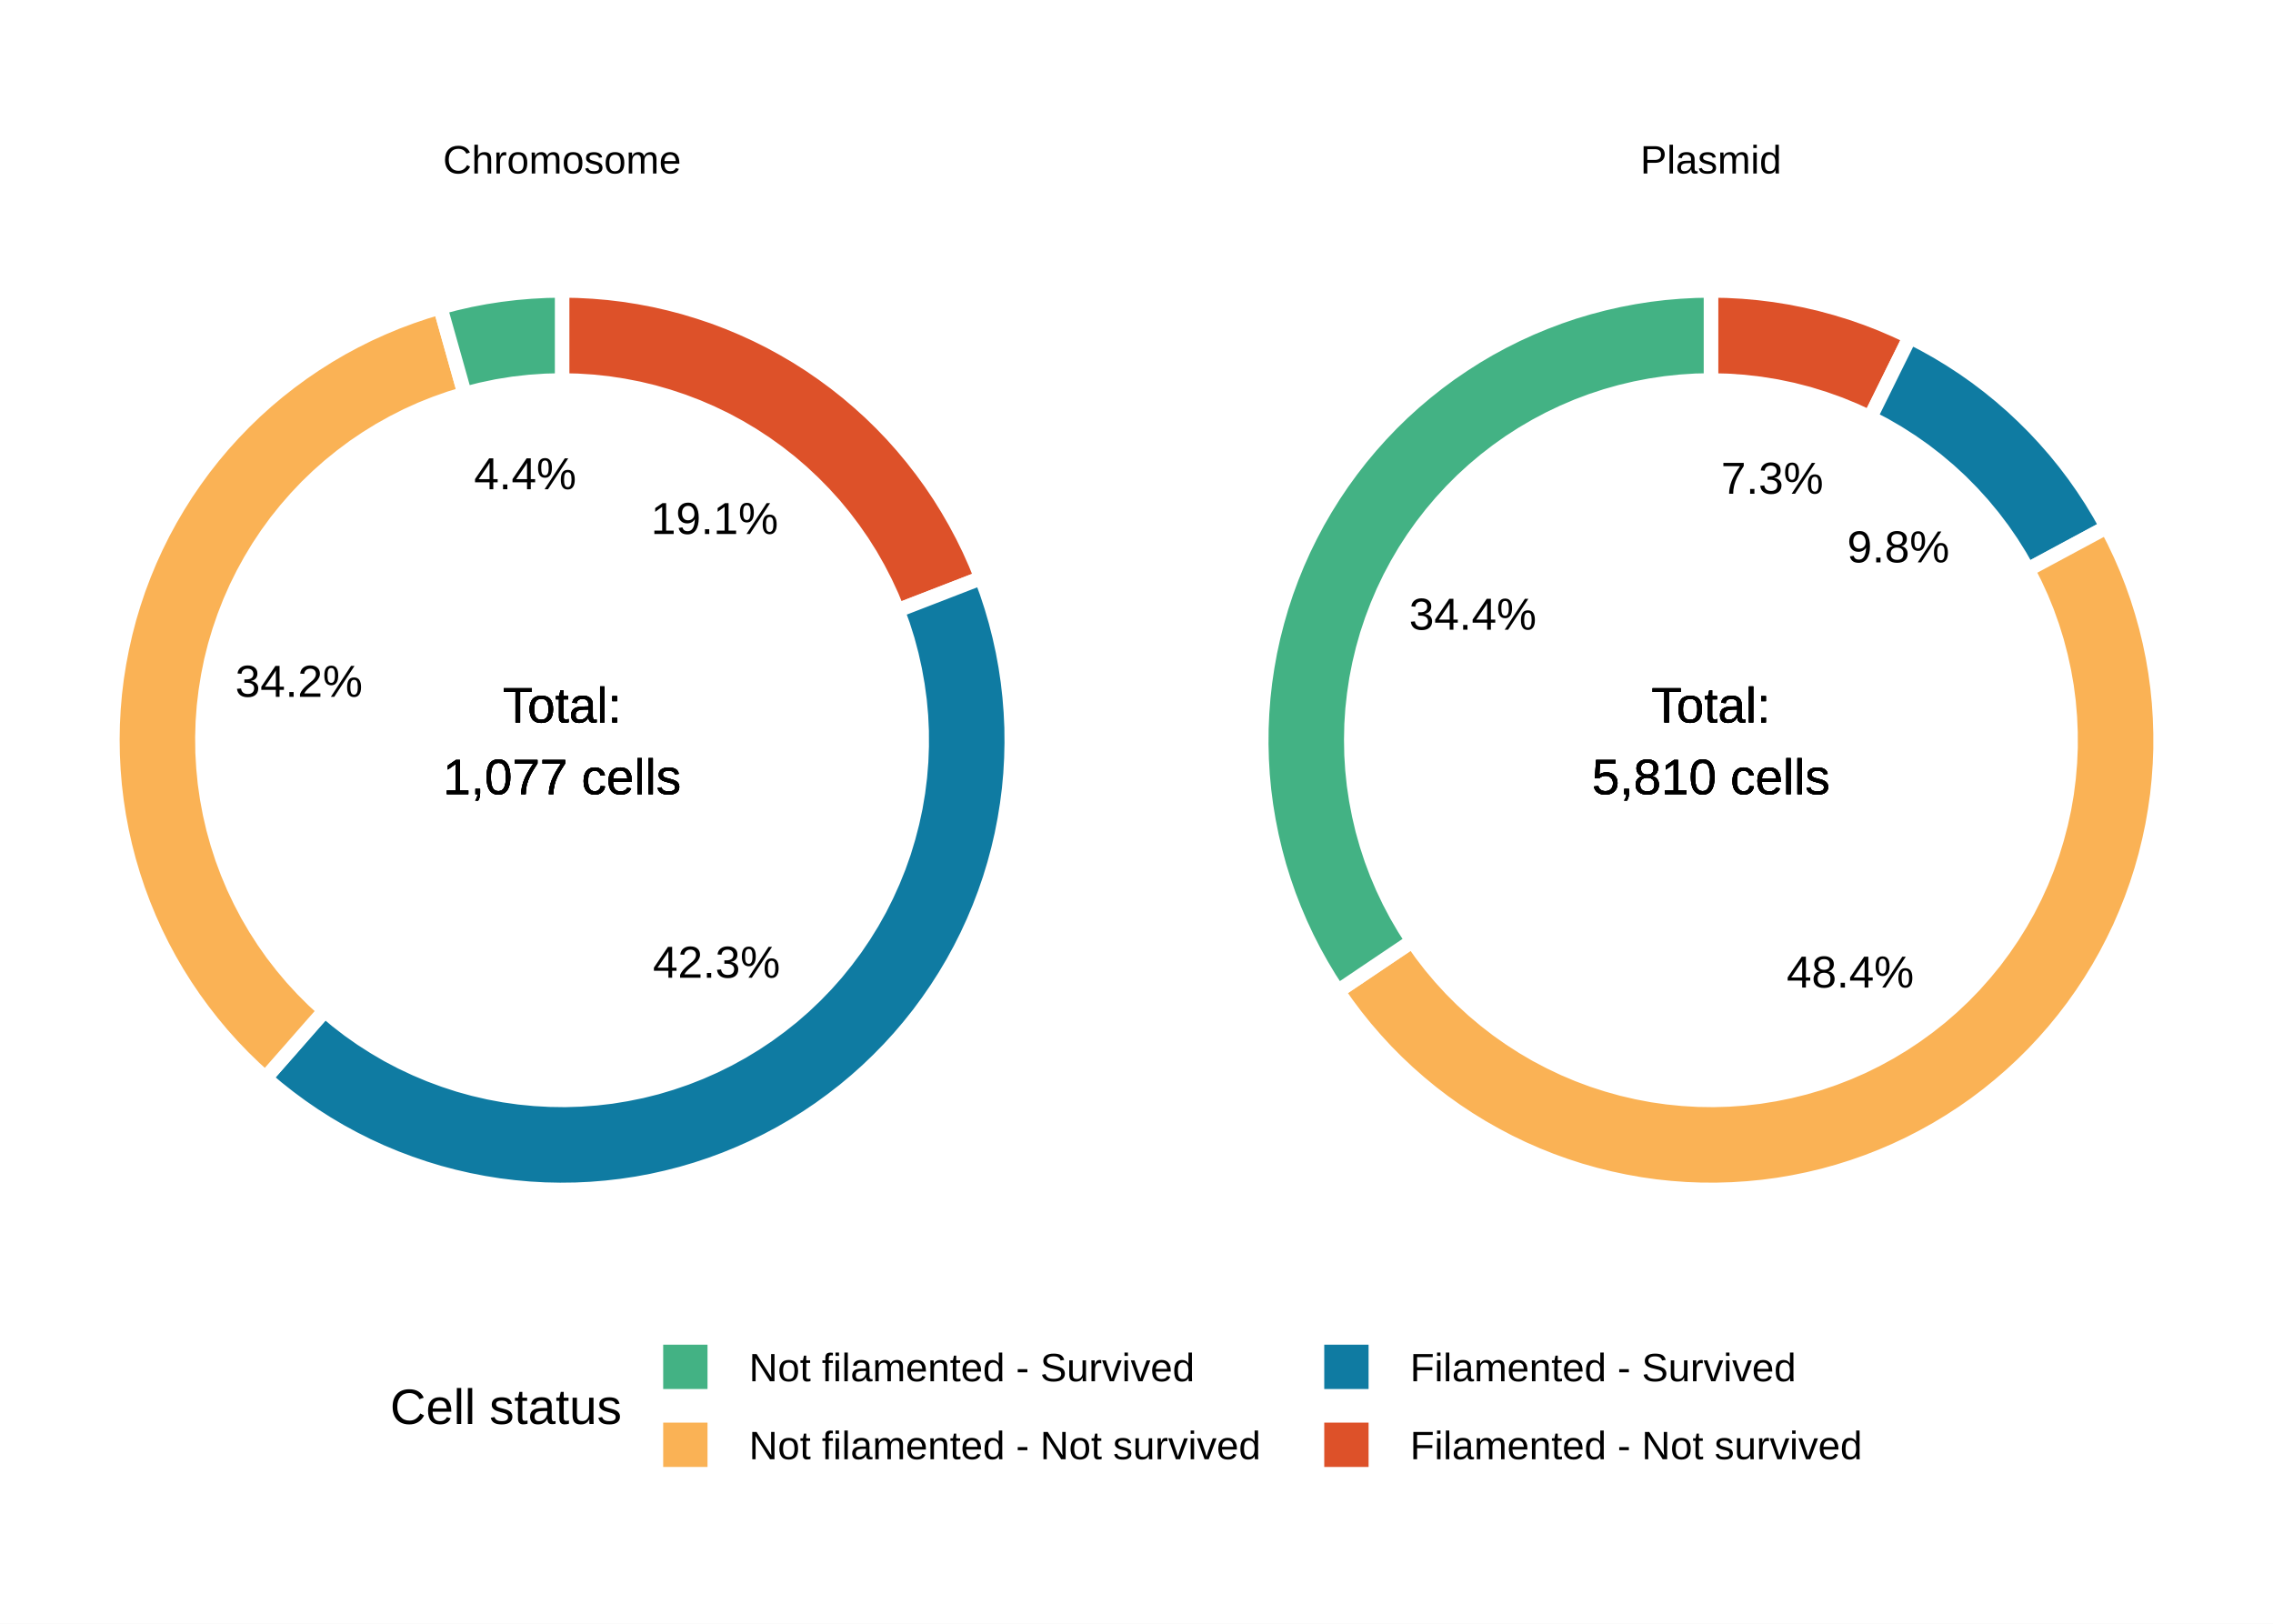
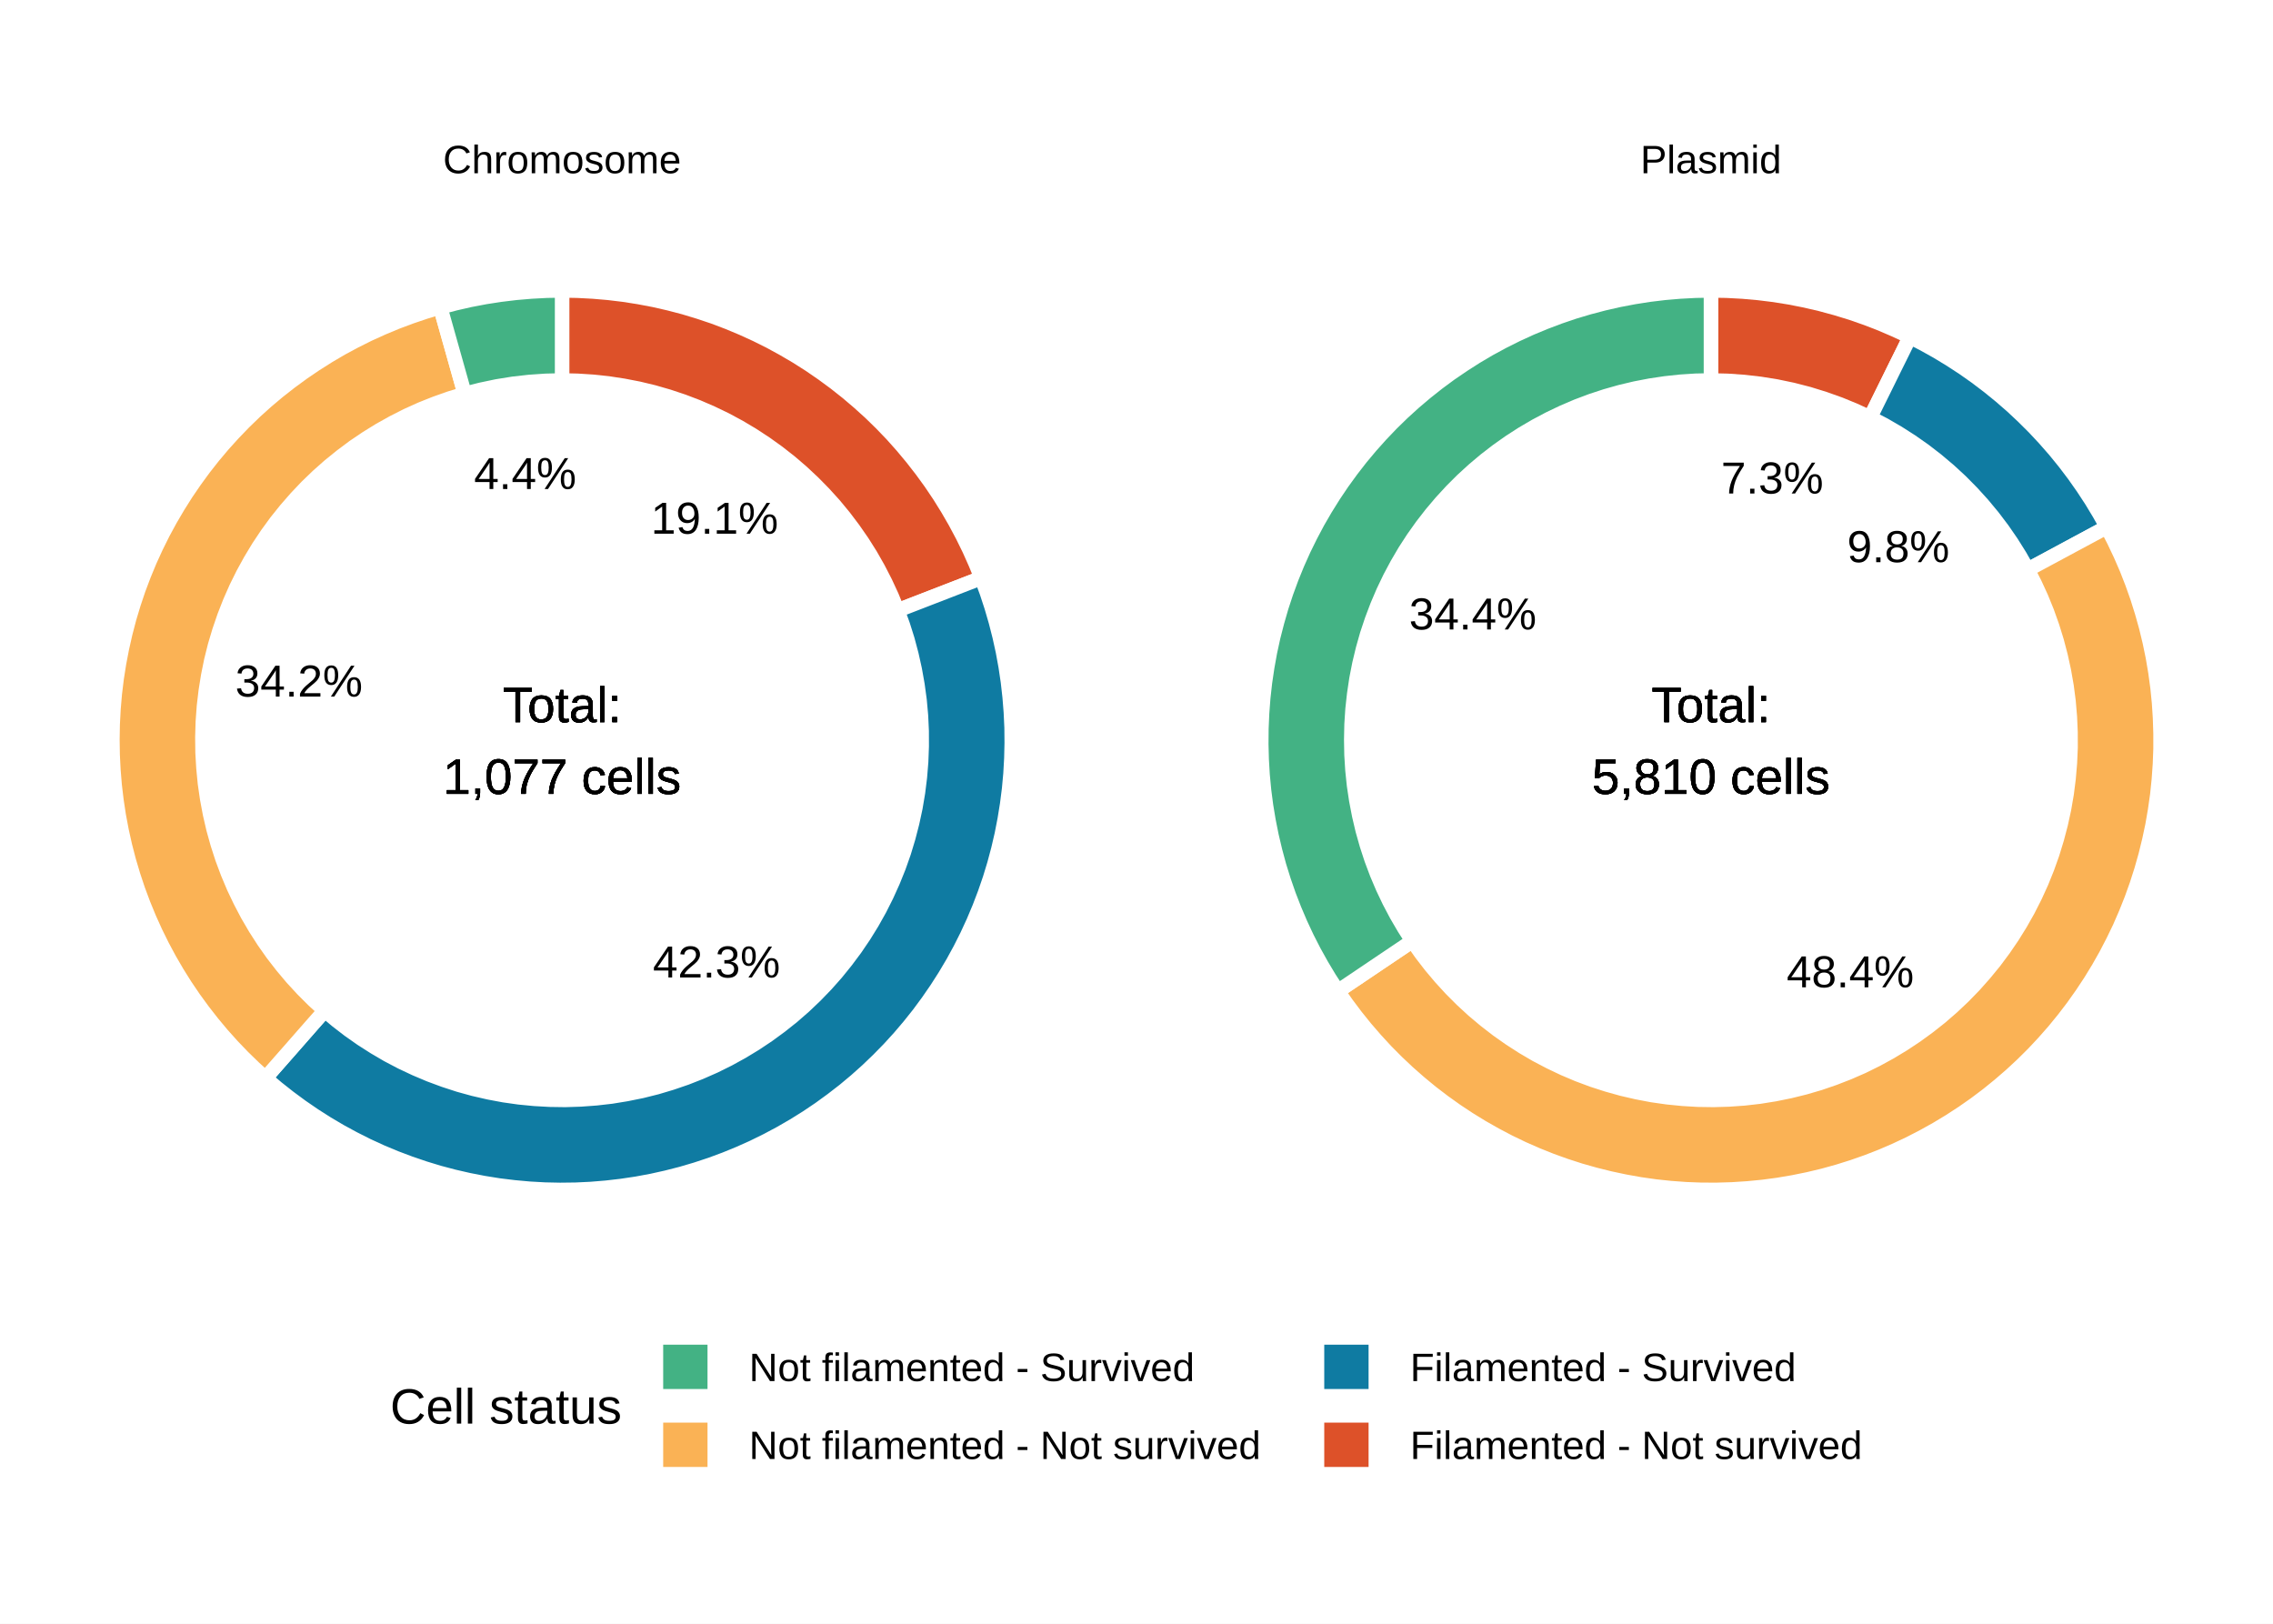
<svg xmlns="http://www.w3.org/2000/svg" class="svglite" width="504.00pt" height="360.00pt" viewBox="0 0 504.00 360.00">
  <defs>
    <style type="text/css">
    .svglite line, .svglite polyline, .svglite polygon, .svglite path, .svglite rect, .svglite circle {
      fill: none;
      stroke: #000000;
      stroke-linecap: round;
      stroke-linejoin: round;
      stroke-miterlimit: 10.00;
    }
    .svglite text {
      white-space: pre;
    }
  </style>
  </defs>
  <rect width="100%" height="100%" style="stroke: none; fill: #FFFFFF;" />
  <defs>
    <clipPath id="cpMC4wMHw1MDQuMDB8MC4wMHwzNjAuMDA=">
      <rect x="0.00" y="0.00" width="504.00" height="360.00" />
    </clipPath>
  </defs>
  <g clip-path="url(#cpMC4wMHw1MDQuMDB8MC4wMHwzNjAuMDA=)">
</g>
  <defs>
    <clipPath id="cpMC4wMHwyNDkuMjZ8MzkuNDh8Mjg4Ljc0">
      <rect x="0.00" y="39.48" width="249.26" height="249.26" />
    </clipPath>
  </defs>
  <g clip-path="url(#cpMC4wMHwyNDkuMjZ8MzkuNDh8Mjg4Ljc0)">
    <polygon points="199.02,135.34 202.74,133.90 206.46,132.46 210.18,131.02 213.90,129.58 217.62,128.14 216.33,124.97 214.94,121.85 213.43,118.77 211.82,115.75 210.11,112.79 208.30,109.88 206.39,107.04 204.38,104.27 202.28,101.57 200.09,98.94 197.81,96.38 195.44,93.91 192.99,91.52 190.45,89.22 187.84,87.00 185.16,84.88 182.40,82.85 179.58,80.91 176.69,79.07 173.74,77.34 170.74,75.70 167.67,74.17 164.56,72.75 161.40,71.43 158.20,70.22 154.95,69.13 151.68,68.14 148.36,67.27 145.03,66.51 141.66,65.87 138.28,65.34 134.88,64.93 131.47,64.64 128.05,64.46 124.63,64.40 124.63,68.39 124.63,72.38 124.63,76.37 124.63,80.35 124.63,84.34 128.05,84.42 131.47,84.64 134.87,85.00 138.26,85.52 141.62,86.17 144.95,86.97 148.24,87.92 151.48,89.00 154.68,90.22 157.82,91.58 160.91,93.07 163.92,94.69 166.86,96.44 169.73,98.32 172.51,100.31 175.20,102.42 177.80,104.65 180.30,106.99 182.70,109.43 185.00,111.97 187.18,114.61 189.24,117.34 191.19,120.15 193.02,123.05 194.71,126.02 196.28,129.06 197.72,132.17 199.02,135.34 " style="stroke-width: 3.20; stroke: #FFFFFF; fill: #DD5129;" />
    <polygon points="72.01,224.05 69.37,227.04 66.74,230.04 64.11,233.04 61.48,236.03 58.85,239.03 61.44,241.23 64.11,243.34 66.85,245.36 69.65,247.28 72.52,249.11 75.45,250.84 78.43,252.46 81.47,253.99 84.56,255.41 87.70,256.72 90.88,257.92 94.10,259.02 97.35,260.01 100.64,260.88 103.95,261.64 107.29,262.29 110.65,262.83 114.02,263.24 117.41,263.55 120.81,263.74 124.21,263.81 127.61,263.77 131.00,263.61 134.39,263.33 137.77,262.94 141.13,262.44 144.47,261.82 147.80,261.08 151.09,260.24 154.35,259.28 157.58,258.21 160.77,257.03 163.92,255.74 167.02,254.35 170.07,252.85 173.07,251.25 176.01,249.55 178.90,247.75 181.72,245.85 184.47,243.85 187.16,241.77 189.77,239.59 192.31,237.32 194.76,234.97 197.14,232.54 199.43,230.03 201.63,227.44 203.75,224.78 205.77,222.04 207.70,219.24 209.53,216.38 211.27,213.45 212.90,210.47 214.43,207.43 215.85,204.35 217.17,201.21 218.38,198.04 219.49,194.82 220.48,191.57 221.36,188.28 222.13,184.97 222.78,181.63 223.32,178.28 223.75,174.90 224.06,171.52 224.25,168.12 224.33,164.72 224.30,161.32 224.14,157.92 223.87,154.53 223.49,151.16 222.99,147.79 222.38,144.45 221.65,141.13 220.81,137.83 219.86,134.57 218.80,131.34 217.62,128.14 213.90,129.58 210.18,131.02 206.46,132.46 202.74,133.90 199.02,135.34 200.19,138.55 201.22,141.82 202.10,145.13 202.84,148.47 203.44,151.84 203.90,155.23 204.21,158.64 204.37,162.05 204.38,165.48 204.25,168.90 203.97,172.31 203.55,175.70 202.98,179.08 202.26,182.42 201.40,185.74 200.41,189.01 199.27,192.24 197.99,195.41 196.58,198.53 195.04,201.59 193.37,204.57 191.57,207.48 189.65,210.31 187.60,213.06 185.45,215.72 183.18,218.28 180.80,220.74 178.32,223.10 175.74,225.35 173.06,227.48 170.30,229.50 167.45,231.40 164.53,233.17 161.53,234.82 158.46,236.34 155.33,237.72 152.15,238.97 148.91,240.08 145.63,241.06 142.31,241.89 138.95,242.57 135.58,243.12 132.18,243.51 128.76,243.76 125.34,243.87 121.92,243.82 118.50,243.63 115.10,243.30 111.71,242.82 108.35,242.19 105.01,241.42 101.71,240.51 98.46,239.45 95.25,238.26 92.10,236.93 89.00,235.47 85.97,233.88 83.02,232.15 80.14,230.31 77.34,228.34 74.63,226.25 72.01,224.05 " style="stroke-width: 3.20; stroke: #FFFFFF; fill: #0F7BA2;" />
    <polygon points="103.03,87.32 101.95,83.48 100.87,79.64 99.79,75.81 98.71,71.97 97.63,68.13 94.38,69.10 91.16,70.19 87.98,71.38 84.84,72.69 81.75,74.09 78.71,75.61 75.72,77.22 72.79,78.94 69.92,80.76 67.11,82.67 64.37,84.68 61.69,86.78 59.10,88.96 56.57,91.24 54.13,93.60 51.77,96.05 49.49,98.57 47.30,101.17 45.20,103.84 43.20,106.58 41.28,109.39 39.47,112.26 37.75,115.19 36.13,118.18 34.62,121.22 33.21,124.31 31.91,127.45 30.71,130.63 29.63,133.85 28.65,137.10 27.79,140.39 27.04,143.70 26.40,147.04 25.87,150.40 25.46,153.77 25.17,157.15 24.99,160.55 24.93,163.94 24.98,167.34 25.15,170.73 25.43,174.12 25.83,177.49 26.34,180.85 26.97,184.19 27.71,187.51 28.56,190.79 29.53,194.05 30.60,197.27 31.79,200.46 33.08,203.60 34.48,206.70 35.98,209.74 37.59,212.74 39.30,215.68 41.10,218.55 43.01,221.37 45.01,224.11 47.10,226.79 49.28,229.40 51.55,231.93 53.90,234.38 56.34,236.75 58.85,239.03 61.48,236.03 64.11,233.04 66.74,230.04 69.37,227.04 72.01,224.05 69.48,221.73 67.06,219.31 64.74,216.79 62.54,214.17 60.44,211.46 58.47,208.66 56.62,205.78 54.89,202.82 53.30,199.79 51.83,196.70 50.50,193.54 49.30,190.33 48.25,187.08 47.33,183.78 46.56,180.44 45.93,177.07 45.44,173.68 45.11,170.28 44.91,166.86 44.87,163.43 44.97,160.01 45.22,156.59 45.62,153.19 46.16,149.81 46.84,146.45 47.67,143.13 48.65,139.85 49.76,136.61 51.01,133.42 52.39,130.29 53.91,127.22 55.56,124.22 57.33,121.29 59.23,118.44 61.25,115.67 63.39,113.00 65.64,110.42 68.00,107.93 70.46,105.56 73.03,103.28 75.69,101.13 78.43,99.08 81.27,97.16 84.18,95.36 87.17,93.69 90.23,92.14 93.35,90.73 96.53,89.46 99.76,88.32 103.03,87.32 " style="stroke-width: 3.20; stroke: #FFFFFF; fill: #FAB255;" />
    <polygon points="124.63,84.34 124.63,80.35 124.63,76.37 124.63,72.38 124.63,68.39 124.63,64.40 121.21,64.46 117.80,64.64 114.40,64.93 111.00,65.34 107.63,65.86 104.27,66.50 100.94,67.26 97.63,68.13 98.71,71.97 99.79,75.81 100.87,79.64 101.95,83.48 103.03,87.32 106.56,86.42 110.13,85.67 113.73,85.09 117.35,84.68 120.99,84.43 124.63,84.34 " style="stroke-width: 3.20; stroke: #FFFFFF; fill: #43B284;" />
-     <polygon points="141.21,121.99 175.69,121.99 175.61,121.99 175.95,121.97 176.29,121.90 176.62,121.78 176.92,121.61 177.19,121.39 177.42,121.13 177.61,120.83 177.74,120.51 177.83,120.17 177.85,119.83 177.85,119.83 177.85,109.70 177.85,109.70 177.83,109.35 177.74,109.01 177.61,108.69 177.42,108.40 177.19,108.14 176.92,107.92 176.62,107.75 176.29,107.62 175.95,107.55 175.69,107.54 141.21,107.54 141.47,107.55 141.13,107.54 140.78,107.58 140.45,107.68 140.13,107.83 139.85,108.02 139.60,108.27 139.39,108.54 139.23,108.85 139.12,109.18 139.06,109.52 139.05,109.70 139.05,119.83 139.06,119.65 139.06,120.00 139.12,120.35 139.23,120.67 139.39,120.98 139.60,121.26 139.85,121.50 140.13,121.70 140.45,121.85 140.78,121.94 141.13,121.99 " style="stroke-width: nan; stroke: none; fill: #FFFFFF;" />
-     <text x="158.45" y="118.39" text-anchor="middle" style="font-size: 9.96px; font-family: &quot;Liberation Sans&quot;;" textLength="31.60px" lengthAdjust="spacingAndGlyphs">19.1%</text>
-     <polygon points="141.64,220.38 176.12,220.38 176.04,220.38 176.38,220.36 176.72,220.29 177.05,220.17 177.35,219.99 177.62,219.77 177.85,219.51 178.04,219.22 178.17,218.90 178.26,218.56 178.28,218.22 178.28,218.22 178.28,208.09 178.28,208.09 178.26,207.74 178.17,207.40 178.04,207.08 177.85,206.79 177.62,206.53 177.35,206.31 177.05,206.14 176.72,206.01 176.38,205.94 176.12,205.93 141.64,205.93 141.90,205.94 141.56,205.93 141.21,205.97 140.88,206.07 140.56,206.22 140.28,206.41 140.03,206.65 139.82,206.93 139.66,207.24 139.55,207.57 139.49,207.91 139.48,208.09 139.48,218.22 139.49,218.04 139.49,218.39 139.55,218.73 139.66,219.06 139.82,219.37 140.03,219.65 140.28,219.89 140.56,220.09 140.88,220.24 141.21,220.33 141.56,220.38 " style="stroke-width: nan; stroke: none; fill: #FFFFFF;" />
-     <text x="158.88" y="216.78" text-anchor="middle" style="font-size: 9.96px; font-family: &quot;Liberation Sans&quot;;" textLength="31.60px" lengthAdjust="spacingAndGlyphs">42.3%</text>
-     <polygon points="49.05,158.09 83.53,158.09 83.44,158.09 83.79,158.08 84.13,158.01 84.46,157.88 84.76,157.71 85.03,157.49 85.26,157.23 85.44,156.94 85.58,156.62 85.66,156.28 85.69,155.93 85.69,155.93 85.69,145.80 85.69,145.80 85.66,145.46 85.58,145.12 85.44,144.80 85.26,144.50 85.03,144.24 84.76,144.02 84.46,143.85 84.13,143.73 83.79,143.66 83.53,143.64 49.05,143.64 49.31,143.66 48.96,143.64 48.62,143.69 48.28,143.78 47.97,143.93 47.68,144.13 47.43,144.37 47.22,144.65 47.06,144.96 46.95,145.29 46.90,145.63 46.89,145.80 46.89,155.93 46.90,155.76 46.90,156.11 46.95,156.45 47.06,156.78 47.22,157.09 47.43,157.37 47.68,157.61 47.97,157.80 48.28,157.95 48.62,158.05 48.96,158.09 " style="stroke-width: nan; stroke: none; fill: #FFFFFF;" />
-     <text x="66.29" y="154.49" text-anchor="middle" style="font-size: 9.96px; font-family: &quot;Liberation Sans&quot;;" textLength="31.60px" lengthAdjust="spacingAndGlyphs">34.2%</text>
-     <polygon points="100.80,112.07 132.11,112.07 132.02,112.07 132.37,112.05 132.71,111.99 133.04,111.86 133.34,111.69 133.61,111.47 133.84,111.21 134.02,110.91 134.16,110.59 134.24,110.26 134.27,109.91 134.27,109.91 134.27,99.78 134.27,99.78 134.24,99.43 134.16,99.10 134.02,98.78 133.84,98.48 133.61,98.22 133.34,98.00 133.04,97.83 132.71,97.71 132.37,97.64 132.11,97.62 100.80,97.62 101.06,97.64 100.71,97.62 100.37,97.66 100.03,97.76 99.72,97.91 99.43,98.11 99.18,98.35 98.97,98.63 98.81,98.93 98.70,99.26 98.64,99.61 98.64,99.78 98.64,109.91 98.64,109.74 98.64,110.08 98.70,110.43 98.81,110.76 98.97,111.06 99.18,111.34 99.43,111.58 99.72,111.78 100.03,111.93 100.37,112.03 100.71,112.07 " style="stroke-width: nan; stroke: none; fill: #FFFFFF;" />
-     <text x="116.45" y="108.47" text-anchor="middle" style="font-size: 9.96px; font-family: &quot;Liberation Sans&quot;;" textLength="28.43px" lengthAdjust="spacingAndGlyphs"> 4.4%</text>
-     <text x="124.63" y="160.18" text-anchor="middle" style="font-size: 11.04px; font-family: &quot;Liberation Sans&quot;;" textLength="29.48px" lengthAdjust="spacingAndGlyphs">Total:</text>
-     <text x="124.63" y="176.08" text-anchor="middle" style="font-size: 11.04px; font-family: &quot;Liberation Sans&quot;;" textLength="59.82px" lengthAdjust="spacingAndGlyphs">1,077 cells</text>
-     <text x="124.63" y="160.18" text-anchor="middle" style="font-size: 11.04px; font-family: &quot;Liberation Sans&quot;;" textLength="29.48px" lengthAdjust="spacingAndGlyphs">Total:</text>
-     <text x="124.63" y="176.08" text-anchor="middle" style="font-size: 11.04px; font-family: &quot;Liberation Sans&quot;;" textLength="59.82px" lengthAdjust="spacingAndGlyphs">1,077 cells</text>
-     <text x="124.63" y="160.18" text-anchor="middle" style="font-size: 11.04px; font-family: &quot;Liberation Sans&quot;;" textLength="29.48px" lengthAdjust="spacingAndGlyphs">Total:</text>
-     <text x="124.63" y="176.08" text-anchor="middle" style="font-size: 11.04px; font-family: &quot;Liberation Sans&quot;;" textLength="59.82px" lengthAdjust="spacingAndGlyphs">1,077 cells</text>
-     <text x="124.63" y="160.18" text-anchor="middle" style="font-size: 11.04px; font-family: &quot;Liberation Sans&quot;;" textLength="29.48px" lengthAdjust="spacingAndGlyphs">Total:</text>
-     <text x="124.63" y="176.08" text-anchor="middle" style="font-size: 11.04px; font-family: &quot;Liberation Sans&quot;;" textLength="59.82px" lengthAdjust="spacingAndGlyphs">1,077 cells</text>
+     <polygon points="142.90,121.93 174.00,121.93 173.92,121.93 174.27,121.92 174.61,121.85 174.93,121.73 175.23,121.55 175.50,121.33 175.73,121.07 175.92,120.78 176.05,120.46 176.14,120.12 176.16,119.77 176.16,119.77 176.16,109.75 176.16,109.75 176.14,109.41 176.05,109.07 175.92,108.75 175.73,108.45 175.50,108.19 175.23,107.97 174.93,107.80 174.61,107.68 174.27,107.61 174.00,107.59 142.90,107.59 143.16,107.61 142.81,107.59 142.47,107.64 142.13,107.73 141.82,107.88 141.53,108.08 141.28,108.32 141.08,108.60 140.91,108.91 140.80,109.24 140.75,109.58 140.74,109.75 140.74,119.77 140.75,119.60 140.75,119.95 140.80,120.29 140.91,120.62 141.08,120.93 141.28,121.21 141.53,121.45 141.82,121.64 142.13,121.79 142.47,121.89 142.81,121.93 " style="stroke-width: nan; stroke: none; fill: #FFFFFF;" />
+     <text x="158.45" y="118.33" text-anchor="middle" style="font-size: 9.96px; font-family: &quot;Arial&quot;;" textLength="28.22px" lengthAdjust="spacingAndGlyphs">19.1%</text>
+     <polygon points="143.33,220.32 174.44,220.32 174.35,220.32 174.70,220.31 175.04,220.24 175.36,220.11 175.66,219.94 175.93,219.72 176.16,219.46 176.35,219.17 176.48,218.85 176.57,218.51 176.60,218.16 176.60,218.16 176.60,208.14 176.60,208.14 176.57,207.79 176.48,207.46 176.35,207.14 176.16,206.84 175.93,206.58 175.66,206.36 175.36,206.19 175.04,206.07 174.70,206.00 174.44,205.98 143.33,205.98 143.59,206.00 143.24,205.98 142.90,206.02 142.57,206.12 142.25,206.27 141.97,206.47 141.71,206.71 141.51,206.99 141.34,207.29 141.23,207.62 141.18,207.97 141.17,208.14 141.17,218.16 141.18,217.99 141.18,218.34 141.23,218.68 141.34,219.01 141.51,219.32 141.71,219.60 141.97,219.84 142.25,220.03 142.57,220.18 142.90,220.28 143.24,220.32 " style="stroke-width: nan; stroke: none; fill: #FFFFFF;" />
+     <text x="158.88" y="216.72" text-anchor="middle" style="font-size: 9.96px; font-family: &quot;Arial&quot;;" textLength="28.22px" lengthAdjust="spacingAndGlyphs">42.3%</text>
+     <polygon points="50.74,158.04 81.84,158.04 81.76,158.04 82.10,158.02 82.44,157.95 82.77,157.83 83.07,157.66 83.34,157.44 83.57,157.18 83.76,156.88 83.89,156.56 83.97,156.23 84.00,155.88 84.00,155.88 84.00,145.86 84.00,145.86 83.97,145.51 83.89,145.17 83.76,144.85 83.57,144.56 83.34,144.30 83.07,144.08 82.77,143.90 82.44,143.78 82.10,143.71 81.84,143.70 50.74,143.70 51.00,143.71 50.65,143.70 50.31,143.74 49.97,143.84 49.66,143.99 49.37,144.18 49.12,144.42 48.91,144.70 48.75,145.01 48.64,145.34 48.59,145.68 48.58,145.86 48.58,155.88 48.59,155.70 48.59,156.05 48.64,156.40 48.75,156.73 48.91,157.03 49.12,157.31 49.37,157.55 49.66,157.75 49.97,157.90 50.31,158.00 50.65,158.04 " style="stroke-width: nan; stroke: none; fill: #FFFFFF;" />
+     <text x="66.29" y="154.44" text-anchor="middle" style="font-size: 9.96px; font-family: &quot;Arial&quot;;" textLength="28.22px" lengthAdjust="spacingAndGlyphs">34.2%</text>
+     <polygon points="102.29,112.02 130.62,112.02 130.53,112.01 130.88,112.00 131.22,111.93 131.55,111.81 131.85,111.63 132.12,111.41 132.35,111.15 132.53,110.86 132.67,110.54 132.75,110.20 132.78,109.86 132.78,109.86 132.78,99.83 132.78,99.83 132.75,99.49 132.67,99.15 132.53,98.83 132.35,98.54 132.12,98.28 131.85,98.06 131.55,97.88 131.22,97.76 130.88,97.69 130.62,97.67 102.29,97.67 102.55,97.69 102.20,97.68 101.86,97.72 101.52,97.81 101.21,97.96 100.92,98.16 100.67,98.40 100.46,98.68 100.30,98.99 100.19,99.32 100.14,99.66 100.13,99.83 100.13,109.86 100.14,109.68 100.14,110.03 100.19,110.37 100.30,110.70 100.46,111.01 100.67,111.29 100.92,111.53 101.21,111.73 101.52,111.88 101.86,111.97 102.20,112.01 " style="stroke-width: nan; stroke: none; fill: #FFFFFF;" />
+     <text x="116.45" y="108.42" text-anchor="middle" style="font-size: 9.96px; font-family: &quot;Arial&quot;;" textLength="25.45px" lengthAdjust="spacingAndGlyphs"> 4.4%</text>
+     <text x="124.63" y="160.11" text-anchor="middle" style="font-size: 11.04px; font-family: &quot;Arial&quot;;" textLength="27.59px" lengthAdjust="spacingAndGlyphs">Total:</text>
+     <text x="124.63" y="176.01" text-anchor="middle" style="font-size: 11.04px; font-family: &quot;Arial&quot;;" textLength="52.73px" lengthAdjust="spacingAndGlyphs">1,077 cells</text>
+     <text x="124.63" y="160.11" text-anchor="middle" style="font-size: 11.04px; font-family: &quot;Arial&quot;;" textLength="27.59px" lengthAdjust="spacingAndGlyphs">Total:</text>
+     <text x="124.63" y="176.01" text-anchor="middle" style="font-size: 11.04px; font-family: &quot;Arial&quot;;" textLength="52.73px" lengthAdjust="spacingAndGlyphs">1,077 cells</text>
+     <text x="124.63" y="160.11" text-anchor="middle" style="font-size: 11.04px; font-family: &quot;Arial&quot;;" textLength="27.59px" lengthAdjust="spacingAndGlyphs">Total:</text>
+     <text x="124.63" y="176.01" text-anchor="middle" style="font-size: 11.04px; font-family: &quot;Arial&quot;;" textLength="52.73px" lengthAdjust="spacingAndGlyphs">1,077 cells</text>
+     <text x="124.63" y="160.11" text-anchor="middle" style="font-size: 11.04px; font-family: &quot;Arial&quot;;" textLength="27.59px" lengthAdjust="spacingAndGlyphs">Total:</text>
+     <text x="124.63" y="176.01" text-anchor="middle" style="font-size: 11.04px; font-family: &quot;Arial&quot;;" textLength="52.73px" lengthAdjust="spacingAndGlyphs">1,077 cells</text>
  </g>
  <g clip-path="url(#cpMC4wMHw1MDQuMDB8MC4wMHwzNjAuMDA=)">
</g>
  <defs>
    <clipPath id="cpMjU0Ljc0fDUwNC4wMHwzOS40OHwyODguNzQ=">
      <rect x="254.74" y="39.48" width="249.26" height="249.26" />
    </clipPath>
  </defs>
  <g clip-path="url(#cpMjU0Ljc0fDUwNC4wMHwzOS40OHwyODguNzQ=)">
    <polygon points="414.68,92.58 416.44,89.01 418.21,85.43 419.97,81.85 421.74,78.28 423.50,74.70 420.32,73.20 417.09,71.81 413.81,70.54 410.49,69.38 407.13,68.35 403.74,67.43 400.31,66.63 396.86,65.95 393.39,65.39 389.90,64.96 386.40,64.65 382.89,64.46 379.37,64.40 379.37,68.39 379.37,72.38 379.37,76.37 379.37,80.35 379.37,84.34 383.03,84.43 386.67,84.68 390.31,85.10 393.92,85.68 397.50,86.43 401.04,87.34 404.53,88.42 407.98,89.65 411.36,91.04 414.68,92.58 " style="stroke-width: 3.20; stroke: #FFFFFF; fill: #DD5129;" />
    <polygon points="449.61,126.31 453.12,124.42 456.63,122.53 460.14,120.64 463.66,118.75 467.17,116.86 465.49,113.87 463.72,110.94 461.84,108.07 459.87,105.27 457.80,102.54 455.64,99.88 453.38,97.30 451.05,94.80 448.62,92.38 446.12,90.04 443.53,87.79 440.87,85.63 438.14,83.56 435.34,81.59 432.47,79.72 429.54,77.94 426.55,76.27 423.50,74.70 421.74,78.28 419.97,81.85 418.21,85.43 416.44,89.01 414.68,92.58 417.80,94.21 420.85,95.98 423.82,97.88 426.70,99.90 429.49,102.06 432.18,104.33 434.77,106.72 437.25,109.23 439.62,111.84 441.87,114.55 444.00,117.36 446.00,120.26 447.87,123.24 449.61,126.31 " style="stroke-width: 3.20; stroke: #FFFFFF; fill: #0F7BA2;" />
    <polygon points="313.18,208.62 309.87,210.85 306.57,213.07 303.26,215.30 299.95,217.53 296.64,219.75 298.59,222.55 300.63,225.27 302.77,227.93 305.00,230.51 307.31,233.02 309.71,235.44 312.19,237.78 314.75,240.03 317.38,242.20 320.09,244.27 322.86,246.25 325.70,248.13 328.61,249.92 331.57,251.60 334.59,253.19 337.66,254.67 340.78,256.04 343.95,257.31 347.15,258.46 350.40,259.51 353.68,260.44 356.98,261.26 360.32,261.97 363.67,262.57 367.05,263.05 370.44,263.41 373.84,263.66 377.25,263.79 380.66,263.80 384.06,263.70 387.46,263.48 390.86,263.15 394.24,262.70 397.60,262.13 400.94,261.45 404.25,260.66 407.54,259.75 410.79,258.73 414.01,257.60 417.19,256.36 420.32,255.01 423.40,253.56 426.43,252.00 429.41,250.34 432.33,248.58 435.19,246.72 437.98,244.77 440.70,242.72 443.35,240.57 445.93,238.34 448.43,236.02 450.85,233.62 453.18,231.13 455.43,228.57 457.59,225.93 459.66,223.22 461.63,220.44 463.51,217.60 465.29,214.69 466.97,211.72 468.54,208.70 470.02,205.63 471.38,202.50 472.64,199.34 473.79,196.13 474.83,192.88 475.76,189.60 476.57,186.29 477.28,182.95 477.86,179.60 478.34,176.22 478.69,172.83 478.93,169.43 479.06,166.02 479.06,162.61 478.95,159.21 478.73,155.80 478.39,152.41 477.93,149.03 477.36,145.67 476.67,142.33 475.87,139.02 474.95,135.74 473.93,132.49 472.79,129.27 471.55,126.10 470.19,122.97 468.73,119.89 467.17,116.86 463.66,118.75 460.14,120.64 456.63,122.53 453.12,124.42 449.61,126.31 451.16,129.35 452.59,132.46 453.88,135.63 455.03,138.85 456.04,142.11 456.91,145.42 457.64,148.76 458.23,152.12 458.67,155.51 458.96,158.92 459.11,162.34 459.12,165.75 458.97,169.17 458.68,172.58 458.25,175.97 457.67,179.34 456.94,182.68 456.07,185.98 455.07,189.25 453.92,192.47 452.64,195.64 451.22,198.75 449.67,201.80 447.99,204.77 446.18,207.68 444.25,210.50 442.21,213.24 440.04,215.88 437.77,218.44 435.39,220.89 432.90,223.24 430.32,225.48 427.64,227.60 424.88,229.61 422.03,231.50 419.10,233.27 416.10,234.91 413.04,236.42 409.91,237.79 406.72,239.03 403.49,240.14 400.21,241.10 396.89,241.92 393.54,242.60 390.16,243.14 386.76,243.53 383.35,243.77 379.94,243.87 376.52,243.82 373.11,243.62 369.70,243.28 366.32,242.80 362.96,242.16 359.63,241.39 356.34,240.47 353.09,239.42 349.88,238.22 346.74,236.89 343.65,235.42 340.62,233.83 337.67,232.10 334.80,230.25 332.00,228.28 329.30,226.19 326.68,223.99 324.17,221.68 321.75,219.26 319.44,216.74 317.24,214.13 315.15,211.42 313.18,208.62 " style="stroke-width: 3.20; stroke: #FFFFFF; fill: #FAB255;" />
    <polygon points="379.37,84.34 379.37,80.35 379.37,76.37 379.37,72.38 379.37,68.39 379.37,64.40 375.95,64.46 372.53,64.64 369.12,64.93 365.72,65.34 362.34,65.87 358.98,66.51 355.64,67.27 352.33,68.14 349.05,69.12 345.81,70.22 342.61,71.43 339.45,72.74 336.33,74.17 333.27,75.70 330.26,77.33 327.31,79.07 324.43,80.91 321.60,82.84 318.85,84.87 316.16,87.00 313.55,89.21 311.02,91.51 308.57,93.90 306.20,96.38 303.92,98.93 301.73,101.55 299.63,104.26 297.62,107.03 295.71,109.87 293.90,112.77 292.18,115.74 290.58,118.76 289.07,121.83 287.67,124.96 286.38,128.13 285.20,131.34 284.13,134.59 283.18,137.88 282.33,141.19 281.60,144.54 280.99,147.91 280.49,151.29 280.11,154.69 279.85,158.11 279.70,161.53 279.67,164.95 279.76,168.37 279.96,171.79 280.28,175.20 280.72,178.59 281.28,181.97 281.95,185.32 282.74,188.66 283.63,191.96 284.65,195.23 285.77,198.46 287.01,201.65 288.35,204.80 289.80,207.90 291.36,210.95 293.02,213.94 294.78,216.88 296.64,219.75 299.95,217.53 303.26,215.30 306.57,213.07 309.87,210.85 313.18,208.62 311.36,205.78 309.65,202.85 308.07,199.86 306.62,196.81 305.30,193.70 304.11,190.53 303.06,187.31 302.14,184.06 301.37,180.77 300.73,177.44 300.23,174.10 299.88,170.73 299.67,167.36 299.61,163.98 299.68,160.59 299.90,157.22 300.27,153.86 300.77,150.51 301.42,147.19 302.21,143.90 303.13,140.65 304.20,137.44 305.40,134.27 306.73,131.16 308.19,128.11 309.78,125.13 311.49,122.21 313.33,119.37 315.29,116.61 317.36,113.94 319.54,111.36 321.83,108.87 324.22,106.48 326.72,104.19 329.31,102.01 331.98,99.95 334.75,97.99 337.59,96.16 340.51,94.45 343.49,92.87 346.55,91.41 349.66,90.08 352.82,88.89 356.04,87.83 359.29,86.91 362.58,86.13 365.90,85.49 369.25,84.99 372.61,84.63 375.99,84.41 379.37,84.34 " style="stroke-width: 3.20; stroke: #FFFFFF; fill: #43B284;" />
-     <polygon points="377.31,113.07 408.62,113.07 408.53,113.07 408.88,113.06 409.22,112.99 409.55,112.87 409.85,112.69 410.12,112.47 410.35,112.21 410.53,111.92 410.67,111.60 410.75,111.26 410.78,110.91 410.78,110.91 410.78,100.78 410.78,100.78 410.75,100.44 410.67,100.10 410.53,99.78 410.35,99.49 410.12,99.23 409.85,99.01 409.55,98.83 409.22,98.71 408.88,98.64 408.62,98.62 377.31,98.62 377.57,98.64 377.22,98.63 376.88,98.67 376.54,98.76 376.23,98.91 375.94,99.11 375.69,99.35 375.48,99.63 375.32,99.94 375.21,100.27 375.16,100.61 375.15,100.78 375.15,110.91 375.16,110.74 375.16,111.09 375.21,111.43 375.32,111.76 375.48,112.07 375.69,112.35 375.94,112.59 376.23,112.79 376.54,112.93 376.88,113.03 377.22,113.07 " style="stroke-width: nan; stroke: none; fill: #FFFFFF;" />
-     <text x="392.97" y="109.47" text-anchor="middle" style="font-size: 9.96px; font-family: &quot;Liberation Sans&quot;;" textLength="28.43px" lengthAdjust="spacingAndGlyphs"> 7.3%</text>
-     <polygon points="405.26,128.29 436.58,128.29 436.49,128.29 436.84,128.28 437.18,128.21 437.50,128.09 437.80,127.91 438.07,127.69 438.30,127.43 438.49,127.14 438.63,126.82 438.71,126.48 438.74,126.13 438.74,126.13 438.74,116.00 438.74,116.00 438.71,115.66 438.63,115.32 438.49,115.00 438.30,114.71 438.07,114.45 437.80,114.23 437.50,114.05 437.18,113.93 436.84,113.86 436.58,113.84 405.26,113.84 405.52,113.86 405.18,113.85 404.83,113.89 404.50,113.98 404.18,114.13 403.90,114.33 403.65,114.57 403.44,114.85 403.28,115.16 403.17,115.49 403.11,115.83 403.10,116.00 403.10,126.13 403.11,125.96 403.11,126.31 403.17,126.65 403.28,126.98 403.44,127.29 403.65,127.57 403.90,127.81 404.18,128.00 404.50,128.15 404.83,128.25 405.18,128.29 " style="stroke-width: nan; stroke: none; fill: #FFFFFF;" />
-     <text x="420.92" y="124.69" text-anchor="middle" style="font-size: 9.96px; font-family: &quot;Liberation Sans&quot;;" textLength="28.43px" lengthAdjust="spacingAndGlyphs"> 9.8%</text>
-     <polygon points="393.03,222.55 427.52,222.55 427.43,222.55 427.78,222.54 428.12,222.47 428.44,222.34 428.74,222.17 429.01,221.95 429.24,221.69 429.43,221.40 429.56,221.08 429.65,220.74 429.68,220.39 429.68,220.39 429.68,210.26 429.68,210.26 429.65,209.92 429.56,209.58 429.43,209.26 429.24,208.96 429.01,208.70 428.74,208.48 428.44,208.31 428.12,208.19 427.78,208.12 427.52,208.10 393.03,208.10 393.29,208.12 392.95,208.10 392.60,208.15 392.27,208.24 391.95,208.39 391.67,208.59 391.42,208.83 391.21,209.11 391.05,209.42 390.94,209.75 390.88,210.09 390.87,210.26 390.87,220.39 390.88,220.22 390.88,220.57 390.94,220.91 391.05,221.24 391.21,221.55 391.42,221.83 391.67,222.07 391.95,222.26 392.27,222.41 392.60,222.51 392.95,222.55 " style="stroke-width: nan; stroke: none; fill: #FFFFFF;" />
-     <text x="410.27" y="218.95" text-anchor="middle" style="font-size: 9.96px; font-family: &quot;Liberation Sans&quot;;" textLength="31.60px" lengthAdjust="spacingAndGlyphs">48.4%</text>
-     <polygon points="309.33,143.21 343.81,143.21 343.72,143.21 344.07,143.20 344.41,143.13 344.73,143.00 345.04,142.83 345.31,142.61 345.54,142.35 345.72,142.06 345.86,141.74 345.94,141.40 345.97,141.05 345.97,141.05 345.97,130.92 345.97,130.92 345.94,130.57 345.86,130.24 345.72,129.92 345.54,129.62 345.31,129.36 345.04,129.14 344.73,128.97 344.41,128.85 344.07,128.78 343.81,128.76 309.33,128.76 309.59,128.78 309.24,128.76 308.90,128.80 308.56,128.90 308.25,129.05 307.96,129.25 307.71,129.49 307.50,129.77 307.34,130.07 307.23,130.40 307.17,130.75 307.17,130.92 307.17,141.05 307.17,140.88 307.17,141.23 307.23,141.57 307.34,141.90 307.50,142.21 307.71,142.48 307.96,142.72 308.25,142.92 308.56,143.07 308.90,143.17 309.24,143.21 " style="stroke-width: nan; stroke: none; fill: #FFFFFF;" />
-     <text x="326.57" y="139.61" text-anchor="middle" style="font-size: 9.96px; font-family: &quot;Liberation Sans&quot;;" textLength="31.60px" lengthAdjust="spacingAndGlyphs">34.4%</text>
-     <text x="379.37" y="160.18" text-anchor="middle" style="font-size: 11.04px; font-family: &quot;Liberation Sans&quot;;" textLength="29.48px" lengthAdjust="spacingAndGlyphs">Total:</text>
-     <text x="379.37" y="176.08" text-anchor="middle" style="font-size: 11.04px; font-family: &quot;Liberation Sans&quot;;" textLength="59.82px" lengthAdjust="spacingAndGlyphs">5,810 cells</text>
-     <text x="379.37" y="160.18" text-anchor="middle" style="font-size: 11.04px; font-family: &quot;Liberation Sans&quot;;" textLength="29.48px" lengthAdjust="spacingAndGlyphs">Total:</text>
-     <text x="379.37" y="176.08" text-anchor="middle" style="font-size: 11.04px; font-family: &quot;Liberation Sans&quot;;" textLength="59.82px" lengthAdjust="spacingAndGlyphs">5,810 cells</text>
-     <text x="379.37" y="160.18" text-anchor="middle" style="font-size: 11.04px; font-family: &quot;Liberation Sans&quot;;" textLength="29.48px" lengthAdjust="spacingAndGlyphs">Total:</text>
-     <text x="379.37" y="176.08" text-anchor="middle" style="font-size: 11.04px; font-family: &quot;Liberation Sans&quot;;" textLength="59.82px" lengthAdjust="spacingAndGlyphs">5,810 cells</text>
-     <text x="379.37" y="160.18" text-anchor="middle" style="font-size: 11.04px; font-family: &quot;Liberation Sans&quot;;" textLength="29.48px" lengthAdjust="spacingAndGlyphs">Total:</text>
-     <text x="379.37" y="176.08" text-anchor="middle" style="font-size: 11.04px; font-family: &quot;Liberation Sans&quot;;" textLength="59.82px" lengthAdjust="spacingAndGlyphs">5,810 cells</text>
+     <polygon points="378.80,113.02 407.13,113.02 407.04,113.02 407.39,113.00 407.73,112.94 408.06,112.81 408.36,112.64 408.63,112.42 408.86,112.16 409.04,111.86 409.18,111.54 409.26,111.21 409.29,110.86 409.29,110.86 409.29,100.84 409.29,100.84 409.26,100.49 409.18,100.15 409.04,99.83 408.86,99.54 408.63,99.28 408.36,99.06 408.06,98.89 407.73,98.76 407.39,98.69 407.13,98.68 378.80,98.68 379.06,98.69 378.71,98.68 378.37,98.72 378.03,98.82 377.72,98.97 377.43,99.16 377.18,99.41 376.97,99.68 376.81,99.99 376.70,100.32 376.65,100.66 376.64,100.84 376.64,110.86 376.65,110.69 376.65,111.03 376.70,111.38 376.81,111.71 376.97,112.01 377.18,112.29 377.43,112.53 377.72,112.73 378.03,112.88 378.37,112.98 378.71,113.02 " style="stroke-width: nan; stroke: none; fill: #FFFFFF;" />
+     <text x="392.97" y="109.42" text-anchor="middle" style="font-size: 9.96px; font-family: &quot;Arial&quot;;" textLength="25.45px" lengthAdjust="spacingAndGlyphs"> 7.3%</text>
+     <polygon points="406.75,128.24 435.09,128.24 435.00,128.24 435.35,128.22 435.69,128.15 436.01,128.03 436.31,127.86 436.58,127.64 436.81,127.38 437.00,127.08 437.14,126.76 437.22,126.43 437.25,126.08 437.25,126.08 437.25,116.06 437.25,116.06 437.22,115.71 437.14,115.37 437.00,115.05 436.81,114.76 436.58,114.50 436.31,114.28 436.01,114.11 435.69,113.98 435.35,113.91 435.09,113.90 406.75,113.90 407.02,113.91 406.67,113.90 406.32,113.94 405.99,114.04 405.67,114.19 405.39,114.38 405.14,114.63 404.93,114.90 404.77,115.21 404.66,115.54 404.60,115.88 404.59,116.06 404.59,126.08 404.60,125.91 404.60,126.25 404.66,126.60 404.77,126.93 404.93,127.23 405.14,127.51 405.39,127.75 405.67,127.95 405.99,128.10 406.32,128.20 406.67,128.24 " style="stroke-width: nan; stroke: none; fill: #FFFFFF;" />
+     <text x="420.92" y="124.64" text-anchor="middle" style="font-size: 9.96px; font-family: &quot;Arial&quot;;" textLength="25.45px" lengthAdjust="spacingAndGlyphs"> 9.8%</text>
+     <polygon points="394.72,222.50 425.83,222.50 425.74,222.50 426.09,222.48 426.43,222.41 426.75,222.29 427.05,222.12 427.32,221.90 427.55,221.64 427.74,221.34 427.88,221.02 427.96,220.69 427.99,220.34 427.99,220.34 427.99,210.32 427.99,210.32 427.96,209.97 427.88,209.63 427.74,209.31 427.55,209.02 427.32,208.76 427.05,208.54 426.75,208.37 426.43,208.24 426.09,208.17 425.83,208.16 394.72,208.16 394.98,208.17 394.64,208.16 394.29,208.20 393.96,208.30 393.64,208.45 393.36,208.64 393.11,208.88 392.90,209.16 392.74,209.47 392.63,209.80 392.57,210.14 392.56,210.32 392.56,220.34 392.57,220.17 392.57,220.51 392.63,220.86 392.74,221.19 392.90,221.49 393.11,221.77 393.36,222.01 393.64,222.21 393.96,222.36 394.29,222.46 394.64,222.50 " style="stroke-width: nan; stroke: none; fill: #FFFFFF;" />
+     <text x="410.27" y="218.90" text-anchor="middle" style="font-size: 9.96px; font-family: &quot;Arial&quot;;" textLength="28.22px" lengthAdjust="spacingAndGlyphs">48.4%</text>
+     <polygon points="311.02,143.16 342.12,143.16 342.03,143.16 342.38,143.14 342.72,143.07 343.05,142.95 343.35,142.78 343.62,142.56 343.85,142.30 344.03,142.00 344.17,141.68 344.25,141.34 344.28,141.00 344.28,141.00 344.28,130.98 344.28,130.98 344.25,130.63 344.17,130.29 344.03,129.97 343.85,129.68 343.62,129.42 343.35,129.20 343.05,129.02 342.72,128.90 342.38,128.83 342.12,128.82 311.02,128.82 311.28,128.83 310.93,128.82 310.58,128.86 310.25,128.96 309.94,129.10 309.65,129.30 309.40,129.54 309.19,129.82 309.03,130.13 308.92,130.46 308.86,130.80 308.86,130.98 308.86,141.00 308.86,140.82 308.86,141.17 308.92,141.51 309.03,141.84 309.19,142.15 309.40,142.43 309.65,142.67 309.94,142.87 310.25,143.02 310.58,143.11 310.93,143.16 " style="stroke-width: nan; stroke: none; fill: #FFFFFF;" />
+     <text x="326.57" y="139.56" text-anchor="middle" style="font-size: 9.96px; font-family: &quot;Arial&quot;;" textLength="28.22px" lengthAdjust="spacingAndGlyphs">34.4%</text>
+     <text x="379.37" y="160.11" text-anchor="middle" style="font-size: 11.04px; font-family: &quot;Arial&quot;;" textLength="27.59px" lengthAdjust="spacingAndGlyphs">Total:</text>
+     <text x="379.37" y="176.01" text-anchor="middle" style="font-size: 11.04px; font-family: &quot;Arial&quot;;" textLength="52.73px" lengthAdjust="spacingAndGlyphs">5,810 cells</text>
+     <text x="379.37" y="160.11" text-anchor="middle" style="font-size: 11.04px; font-family: &quot;Arial&quot;;" textLength="27.59px" lengthAdjust="spacingAndGlyphs">Total:</text>
+     <text x="379.37" y="176.01" text-anchor="middle" style="font-size: 11.04px; font-family: &quot;Arial&quot;;" textLength="52.73px" lengthAdjust="spacingAndGlyphs">5,810 cells</text>
+     <text x="379.37" y="160.11" text-anchor="middle" style="font-size: 11.04px; font-family: &quot;Arial&quot;;" textLength="27.59px" lengthAdjust="spacingAndGlyphs">Total:</text>
+     <text x="379.37" y="176.01" text-anchor="middle" style="font-size: 11.04px; font-family: &quot;Arial&quot;;" textLength="52.73px" lengthAdjust="spacingAndGlyphs">5,810 cells</text>
+     <text x="379.37" y="160.11" text-anchor="middle" style="font-size: 11.04px; font-family: &quot;Arial&quot;;" textLength="27.59px" lengthAdjust="spacingAndGlyphs">Total:</text>
+     <text x="379.37" y="176.01" text-anchor="middle" style="font-size: 11.04px; font-family: &quot;Arial&quot;;" textLength="52.73px" lengthAdjust="spacingAndGlyphs">5,810 cells</text>
  </g>
  <g clip-path="url(#cpMC4wMHw1MDQuMDB8MC4wMHwzNjAuMDA=)">
</g>
  <defs>
    <clipPath id="cpMC4wMHwyNDkuMjZ8MzEuMDN8MzkuNDg=">
      <rect x="0.00" y="31.03" width="249.26" height="8.44" />
    </clipPath>
  </defs>
  <g clip-path="url(#cpMC4wMHwyNDkuMjZ8MzEuMDN8MzkuNDg=)">
-     <text x="124.63" y="38.46" text-anchor="middle" style="font-size: 8.80px; font-family: &quot;Liberation Sans&quot;;" textLength="58.43px" lengthAdjust="spacingAndGlyphs">Chromosome</text>
+     <text x="124.63" y="38.41" text-anchor="middle" style="font-size: 8.80px; font-family: &quot;Arial&quot;;" textLength="52.82px" lengthAdjust="spacingAndGlyphs">Chromosome</text>
  </g>
  <g clip-path="url(#cpMC4wMHw1MDQuMDB8MC4wMHwzNjAuMDA=)">
</g>
  <defs>
    <clipPath id="cpMjU0Ljc0fDUwNC4wMHwzMS4wM3wzOS40OA==">
      <rect x="254.74" y="31.03" width="249.26" height="8.44" />
    </clipPath>
  </defs>
  <g clip-path="url(#cpMjU0Ljc0fDUwNC4wMHwzMS4wM3wzOS40OA==)">
-     <text x="379.37" y="38.46" text-anchor="middle" style="font-size: 8.80px; font-family: &quot;Liberation Sans&quot;;" textLength="34.34px" lengthAdjust="spacingAndGlyphs">Plasmid</text>
+     <text x="379.37" y="38.41" text-anchor="middle" style="font-size: 8.80px; font-family: &quot;Arial&quot;;" textLength="31.29px" lengthAdjust="spacingAndGlyphs">Plasmid</text>
  </g>
  <g clip-path="url(#cpMC4wMHw1MDQuMDB8MC4wMHwzNjAuMDA=)">
-     <text x="86.50" y="315.70" style="font-size: 11.00px; font-family: &quot;Liberation Sans&quot;;" textLength="57.87px" lengthAdjust="spacingAndGlyphs">Cell status</text>
+     <text x="86.50" y="315.63" style="font-size: 11.00px; font-family: &quot;Arial&quot;;" textLength="51.34px" lengthAdjust="spacingAndGlyphs">Cell status</text>
    <rect x="145.45" y="296.53" width="13.03" height="13.03" style="stroke-width: 3.20; stroke: #FFFFFF; stroke-linecap: square; stroke-linejoin: miter; fill: #43B284;" />
    <rect x="145.45" y="313.81" width="13.03" height="13.03" style="stroke-width: 3.20; stroke: #FFFFFF; stroke-linecap: square; stroke-linejoin: miter; fill: #FAB255;" />
    <rect x="292.03" y="296.53" width="13.03" height="13.03" style="stroke-width: 3.20; stroke: #FFFFFF; stroke-linecap: square; stroke-linejoin: miter; fill: #0F7BA2;" />
    <rect x="292.03" y="313.81" width="13.03" height="13.03" style="stroke-width: 3.20; stroke: #FFFFFF; stroke-linecap: square; stroke-linejoin: miter; fill: #DD5129;" />
-     <text x="166.09" y="306.25" style="font-size: 8.80px; font-family: &quot;Liberation Sans&quot;;" textLength="113.00px" lengthAdjust="spacingAndGlyphs">Not filamented - Survived</text>
-     <text x="166.09" y="323.53" style="font-size: 8.80px; font-family: &quot;Liberation Sans&quot;;" textLength="130.20px" lengthAdjust="spacingAndGlyphs">Not filamented - Not survived</text>
-     <text x="312.67" y="306.25" style="font-size: 8.80px; font-family: &quot;Liberation Sans&quot;;" textLength="96.11px" lengthAdjust="spacingAndGlyphs">Filamented - Survived</text>
-     <text x="312.67" y="323.53" style="font-size: 8.80px; font-family: &quot;Liberation Sans&quot;;" textLength="113.32px" lengthAdjust="spacingAndGlyphs">Filamented - Not survived</text>
+     <text x="166.09" y="306.20" style="font-size: 8.80px; font-family: &quot;Arial&quot;;" textLength="98.77px" lengthAdjust="spacingAndGlyphs">Not filamented - Survived</text>
+     <text x="166.09" y="323.48" style="font-size: 8.80px; font-family: &quot;Arial&quot;;" textLength="113.43px" lengthAdjust="spacingAndGlyphs">Not filamented - Not survived</text>
+     <text x="312.67" y="306.20" style="font-size: 8.80px; font-family: &quot;Arial&quot;;" textLength="85.57px" lengthAdjust="spacingAndGlyphs">Filamented - Survived</text>
+     <text x="312.67" y="323.48" style="font-size: 8.80px; font-family: &quot;Arial&quot;;" textLength="100.23px" lengthAdjust="spacingAndGlyphs">Filamented - Not survived</text>
  </g>
</svg>
